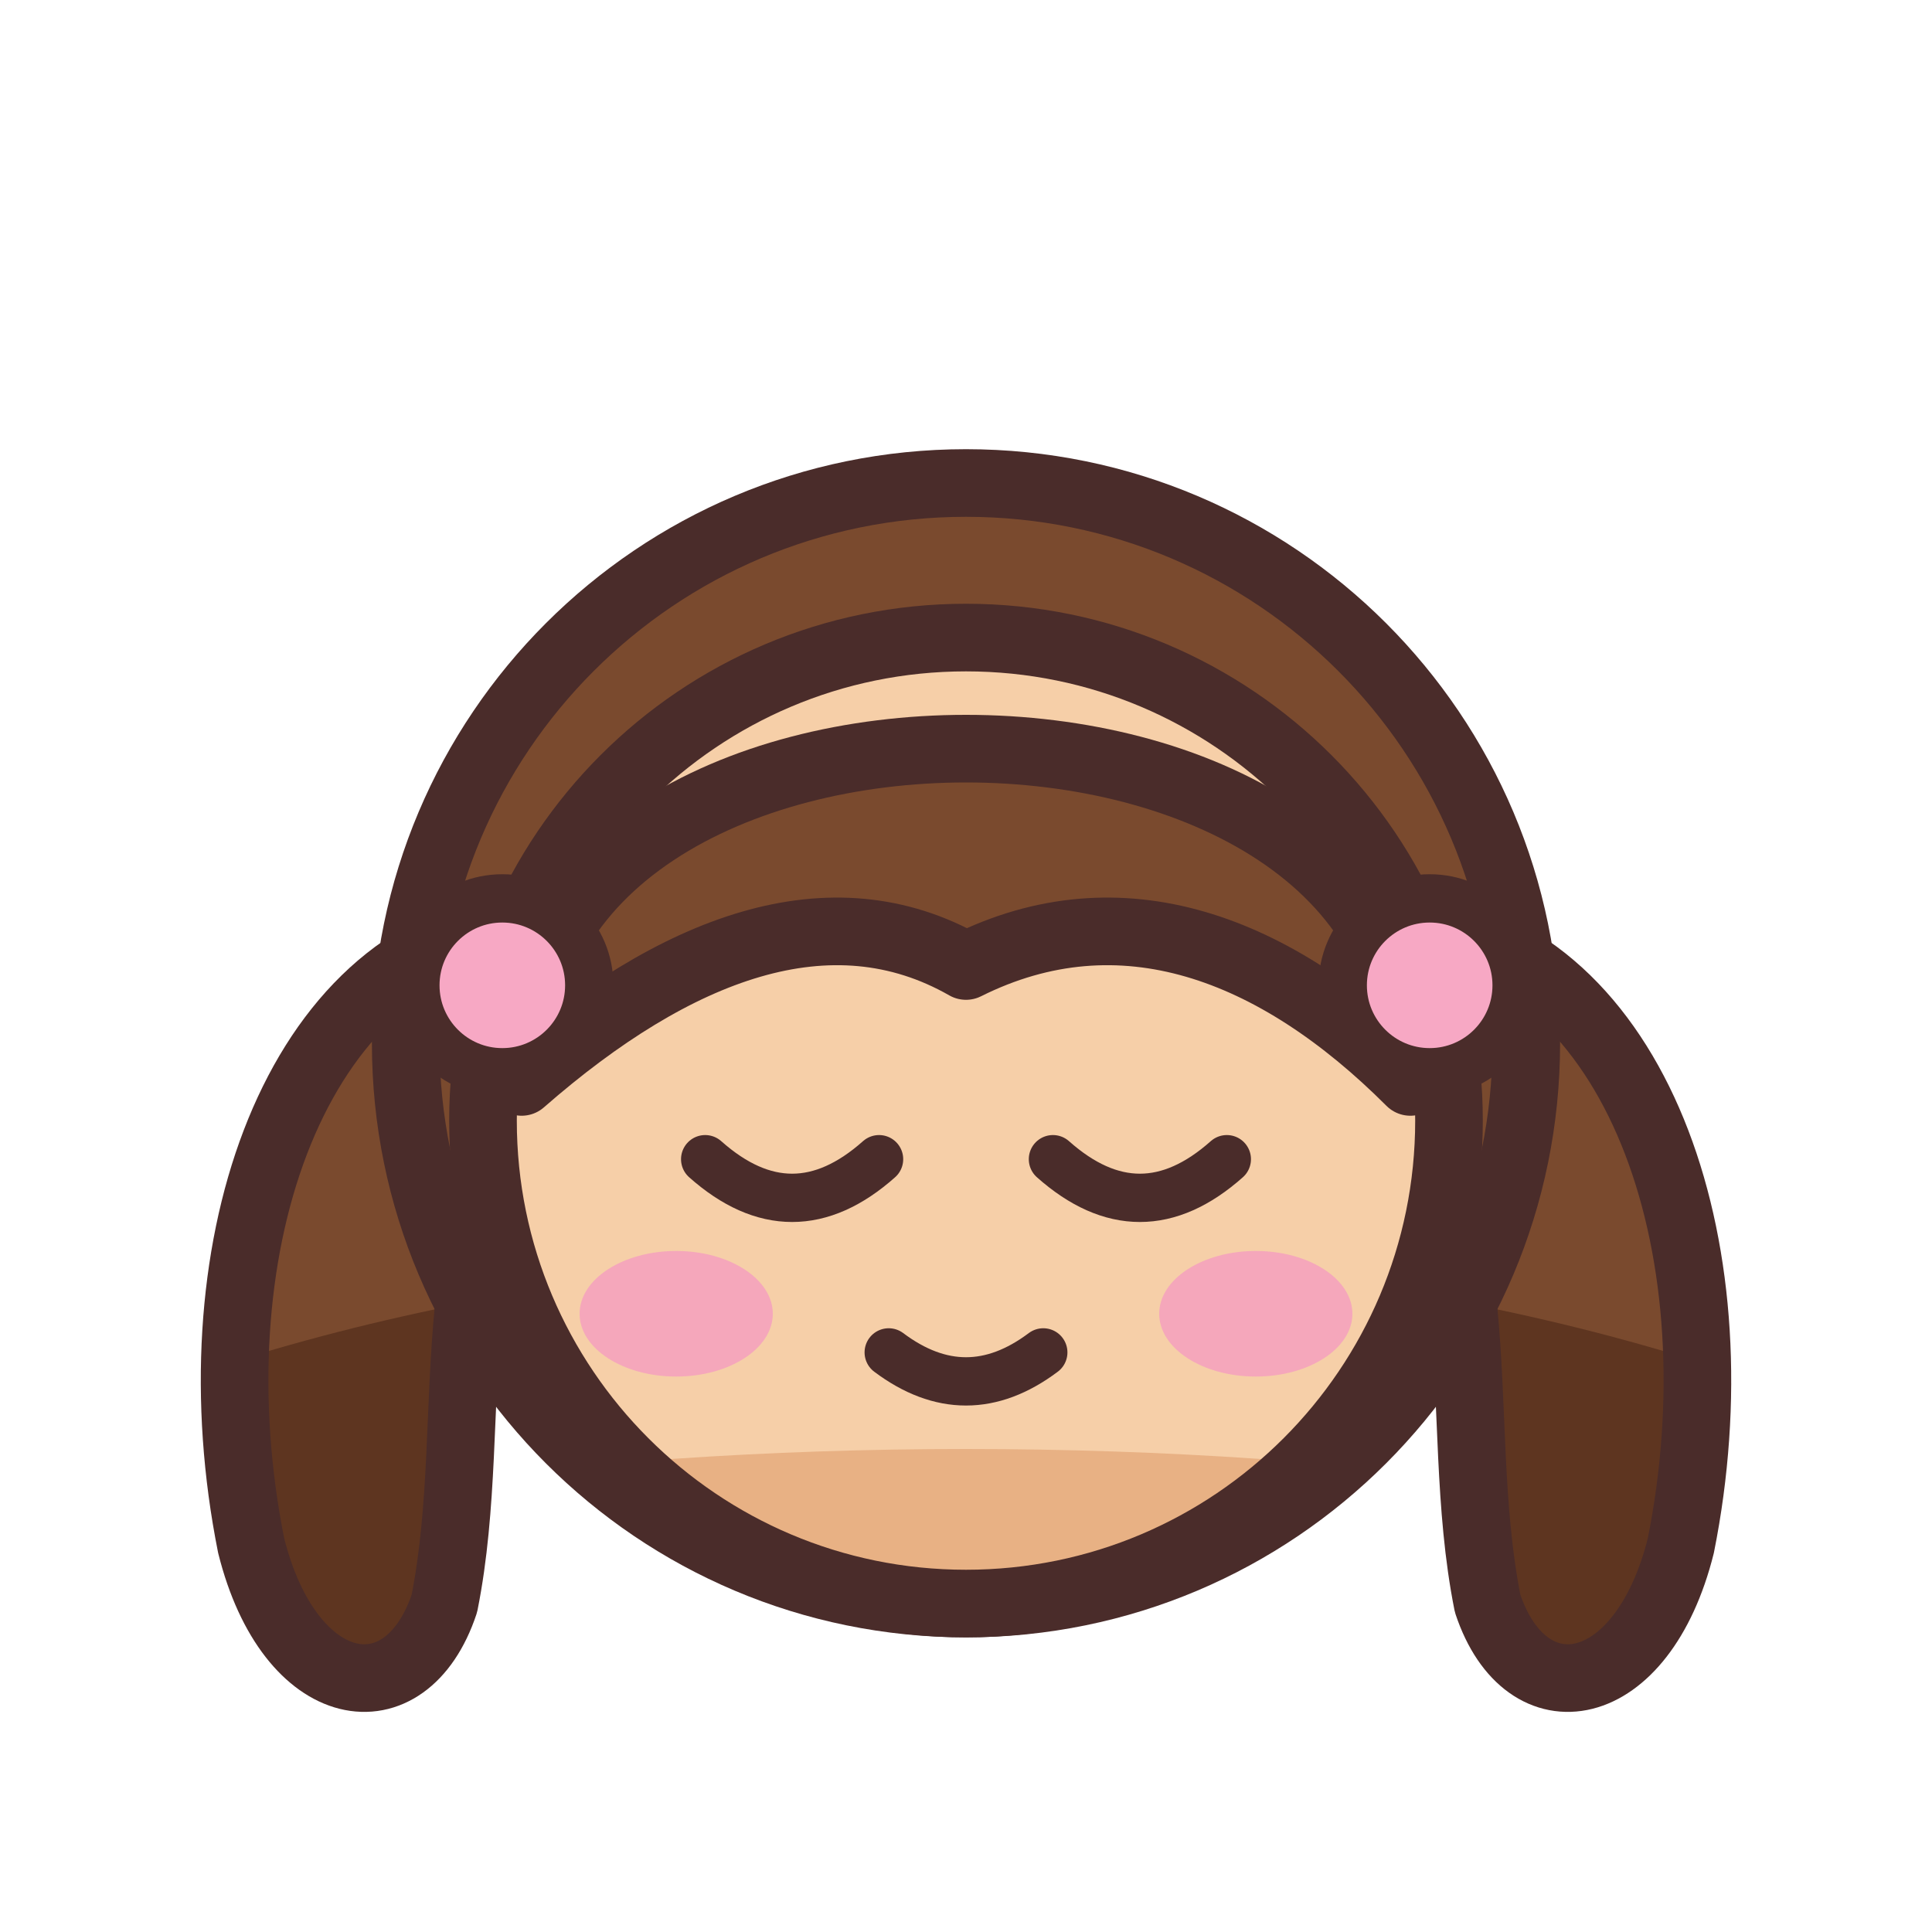
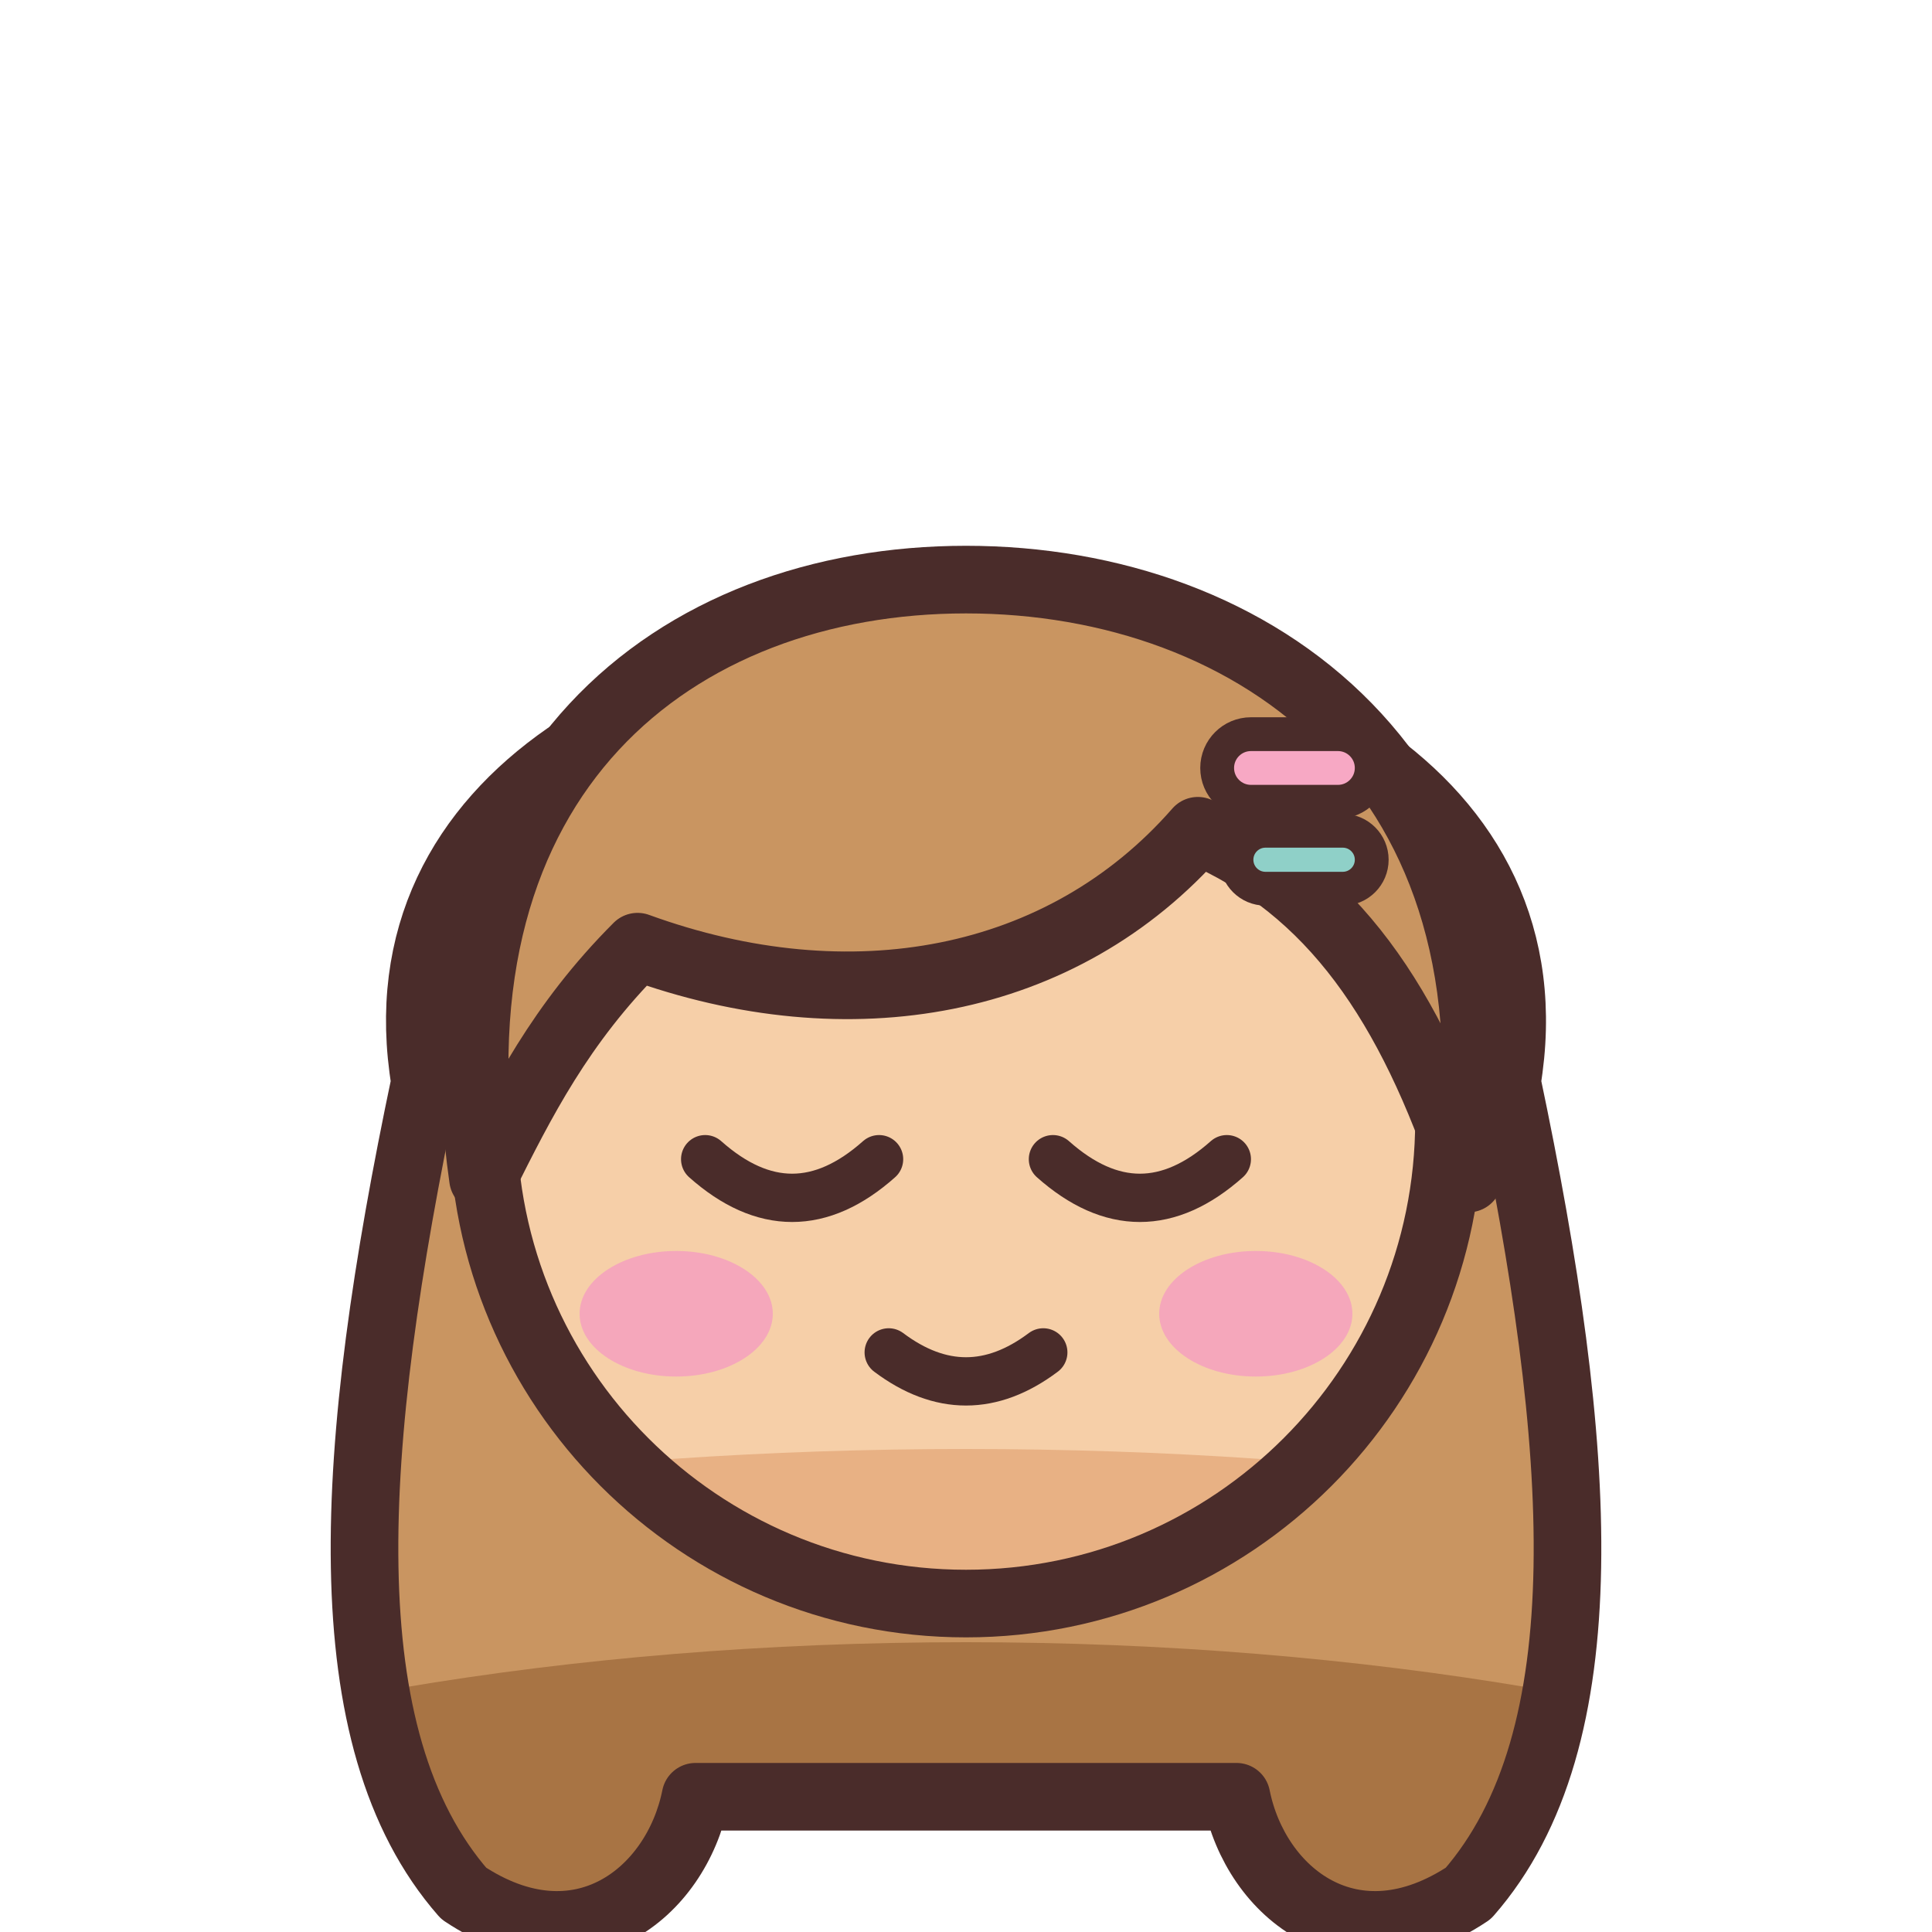
<svg xmlns="http://www.w3.org/2000/svg" viewBox="0 0 200 200">
-   <clipPath id="k669">
-     <path d="M52 96 C30 100 20 130 26 160 C30 176 42 178 46 166 C50 146 44 124 60 108Z" />
+   <clipPath id="k175">
+     <path d="M44 112 C34 52 166 52 156 112 C164 150 166 180 152 196 C140 204 130 196 128 186 L72 186 C70 196 60 204 48 196 C34 180 36 150 44 112Z" />
  </clipPath>
-   <path d="M52 96 C30 100 20 130 26 160 C30 176 42 178 46 166 C50 146 44 124 60 108Z" fill="#7A4A2E" />
-   <g clip-path="url(#k669)">
-     <ellipse cx="100" cy="210" rx="150" ry="80" fill="#5E3520" />
+   <path d="M44 112 C34 52 166 52 156 112 C164 150 166 180 152 196 C140 204 130 196 128 186 L72 186 C70 196 60 204 48 196 C34 180 36 150 44 112Z" fill="#C99561" />
+   <g clip-path="url(#k175)">
+     <ellipse cx="100" cy="230" rx="150" ry="60" fill="#A87444" />
  </g>
-   <path d="M52 96 C30 100 20 130 26 160 C30 176 42 178 46 166 C50 146 44 124 60 108Z" fill="none" stroke="#4A2C2A" stroke-width="7" stroke-linejoin="round" />
-   <clipPath id="k670">
-     <path d="M148 96 C170 100 180 130 174 160 C170 176 158 178 154 166 C150 146 156 124 140 108Z" />
-   </clipPath>
-   <path d="M148 96 C170 100 180 130 174 160 C170 176 158 178 154 166 C150 146 156 124 140 108Z" fill="#7A4A2E" />
-   <g clip-path="url(#k670)">
-     <ellipse cx="100" cy="210" rx="150" ry="80" fill="#5E3520" />
-   </g>
-   <path d="M148 96 C170 100 180 130 174 160 C170 176 158 178 154 166 C150 146 156 124 140 108Z" fill="none" stroke="#4A2C2A" stroke-width="7" stroke-linejoin="round" />
-   <clipPath id="k671">
-     <path d="M42 108 a58 58 0 1 0 116 0 a58 58 0 1 0 -116 0Z" />
-   </clipPath>
-   <path d="M42 108 a58 58 0 1 0 116 0 a58 58 0 1 0 -116 0Z" fill="#7A4A2E" />
-   <g clip-path="url(#k671)">
-     <ellipse cx="100" cy="210" rx="150" ry="80" fill="#5E3520" />
-   </g>
-   <path d="M42 108 a58 58 0 1 0 116 0 a58 58 0 1 0 -116 0Z" fill="none" stroke="#4A2C2A" stroke-width="7" stroke-linejoin="round" />
-   <clipPath id="k681">
+   <path d="M44 112 C34 52 166 52 156 112 C164 150 166 180 152 196 C140 204 130 196 128 186 L72 186 C70 196 60 204 48 196 C34 180 36 150 44 112Z" fill="none" stroke="#4A2C2A" stroke-width="7" stroke-linejoin="round" />
+   <clipPath id="k185">
    <path d="M50 116 a50 50 0 1 0 100 0 a50 50 0 1 0 -100 0Z" />
  </clipPath>
  <path d="M50 116 a50 50 0 1 0 100 0 a50 50 0 1 0 -100 0Z" fill="#F6CFA8" />
-   <g clip-path="url(#k681)">
+   <g clip-path="url(#k185)">
    <ellipse cx="100" cy="200" rx="150" ry="50" fill="#E8B184" />
  </g>
  <path d="M50 116 a50 50 0 1 0 100 0 a50 50 0 1 0 -100 0Z" fill="none" stroke="#4A2C2A" stroke-width="7" stroke-linejoin="round" />
-   <clipPath id="k675">
-     <path d="M54 112 C52 66 148 66 146 112 C132 98 116 92 100 100 C86 92 70 98 54 112Z" />
+   <clipPath id="k179">
+     <path d="M50 122 C44 80 70 60 100 60 C130 60 158 80 152 122 C146 104 138 92 124 86 C110 102 88 106 66 98 C58 106 54 114 50 122Z" />
  </clipPath>
-   <path d="M54 112 C52 66 148 66 146 112 C132 98 116 92 100 100 C86 92 70 98 54 112Z" fill="#7A4A2E" />
-   <g clip-path="url(#k675)">
-     <ellipse cx="100" cy="120" rx="150" ry="16" fill="#5E3520" />
+   <path d="M50 122 C44 80 70 60 100 60 C130 60 158 80 152 122 C146 104 138 92 124 86 C110 102 88 106 66 98 C58 106 54 114 50 122Z" fill="#C99561" />
+   <g clip-path="url(#k179)">
+     <ellipse cx="100" cy="130" rx="150" ry="16" fill="#A87444" />
  </g>
-   <path d="M54 112 C52 66 148 66 146 112 C132 98 116 92 100 100 C86 92 70 98 54 112Z" fill="none" stroke="#4A2C2A" stroke-width="7" stroke-linejoin="round" />
-   <clipPath id="k676">
-     <path d="M43 102 a9 9 0 1 0 18 0 a9 9 0 1 0 -18 0Z" />
+   <path d="M50 122 C44 80 70 60 100 60 C130 60 158 80 152 122 C146 104 138 92 124 86 C110 102 88 106 66 98 C58 106 54 114 50 122Z" fill="none" stroke="#4A2C2A" stroke-width="7" stroke-linejoin="round" />
+   <clipPath id="k180">
+     <path d="M129.5 76 h9.0 a3.5 3.5 0 0 1 3.5 3.5 v0.0 a3.5 3.5 0 0 1 -3.5 3.5 h-9.0 a3.5 3.5 0 0 1 -3.5 -3.5 v-0.0 a3.5 3.5 0 0 1 3.5 -3.5Z" />
  </clipPath>
-   <path d="M43 102 a9 9 0 1 0 18 0 a9 9 0 1 0 -18 0Z" fill="#F7A8C4" />
-   <g clip-path="url(#k676)">
-     <ellipse cx="100" cy="210" rx="150" ry="80" fill="#E883A8" />
-   </g>
-   <path d="M43 102 a9 9 0 1 0 18 0 a9 9 0 1 0 -18 0Z" fill="none" stroke="#4A2C2A" stroke-width="5" stroke-linejoin="round" />
-   <clipPath id="k677">
-     <path d="M139 102 a9 9 0 1 0 18 0 a9 9 0 1 0 -18 0Z" />
+   <path d="M129.5 76 h9.0 a3.5 3.5 0 0 1 3.5 3.5 v0.0 a3.5 3.5 0 0 1 -3.5 3.5 h-9.0 a3.5 3.5 0 0 1 -3.5 -3.5 v-0.0 a3.5 3.5 0 0 1 3.5 -3.5Z" fill="#F7A8C4" />
+   <path d="M129.5 76 h9.0 a3.5 3.5 0 0 1 3.5 3.5 v0.0 a3.5 3.5 0 0 1 -3.5 3.5 h-9.0 a3.5 3.5 0 0 1 -3.5 -3.5 v-0.0 a3.5 3.5 0 0 1 3.5 -3.5Z" fill="none" stroke="#4A2C2A" stroke-width="3.5" stroke-linejoin="round" />
+   <clipPath id="k181">
+     <path d="M131 86 h8 a3 3 0 0 1 3 3 v0 a3 3 0 0 1 -3 3 h-8 a3 3 0 0 1 -3 -3 v0 a3 3 0 0 1 3 -3Z" />
  </clipPath>
-   <path d="M139 102 a9 9 0 1 0 18 0 a9 9 0 1 0 -18 0Z" fill="#F7A8C4" />
-   <g clip-path="url(#k677)">
-     <ellipse cx="100" cy="210" rx="150" ry="80" fill="#E883A8" />
-   </g>
-   <path d="M139 102 a9 9 0 1 0 18 0 a9 9 0 1 0 -18 0Z" fill="none" stroke="#4A2C2A" stroke-width="5" stroke-linejoin="round" />
+   <path d="M131 86 h8 a3 3 0 0 1 3 3 v0 a3 3 0 0 1 -3 3 h-8 a3 3 0 0 1 -3 -3 v0 a3 3 0 0 1 3 -3Z" fill="#8FD0C8" />
+   <path d="M131 86 h8 a3 3 0 0 1 3 3 v0 a3 3 0 0 1 -3 3 h-8 a3 3 0 0 1 -3 -3 v0 a3 3 0 0 1 3 -3Z" fill="none" stroke="#4A2C2A" stroke-width="3.5" stroke-linejoin="round" />
  <path d="M73 120 Q82 128 91 120" fill="none" stroke="#4A2C2A" stroke-width="5" stroke-linecap="round" stroke-linejoin="round" />
  <path d="M109 120 Q118 128 127 120" fill="none" stroke="#4A2C2A" stroke-width="5" stroke-linecap="round" stroke-linejoin="round" />
  <ellipse cx="70" cy="136" rx="10" ry="6.5" fill="#F49AC1" opacity=".75" />
  <ellipse cx="130" cy="136" rx="10" ry="6.5" fill="#F49AC1" opacity=".75" />
  <path d="M92 140 Q100 146 108 140" fill="none" stroke="#4A2C2A" stroke-width="5" stroke-linecap="round" stroke-linejoin="round" />
</svg>
